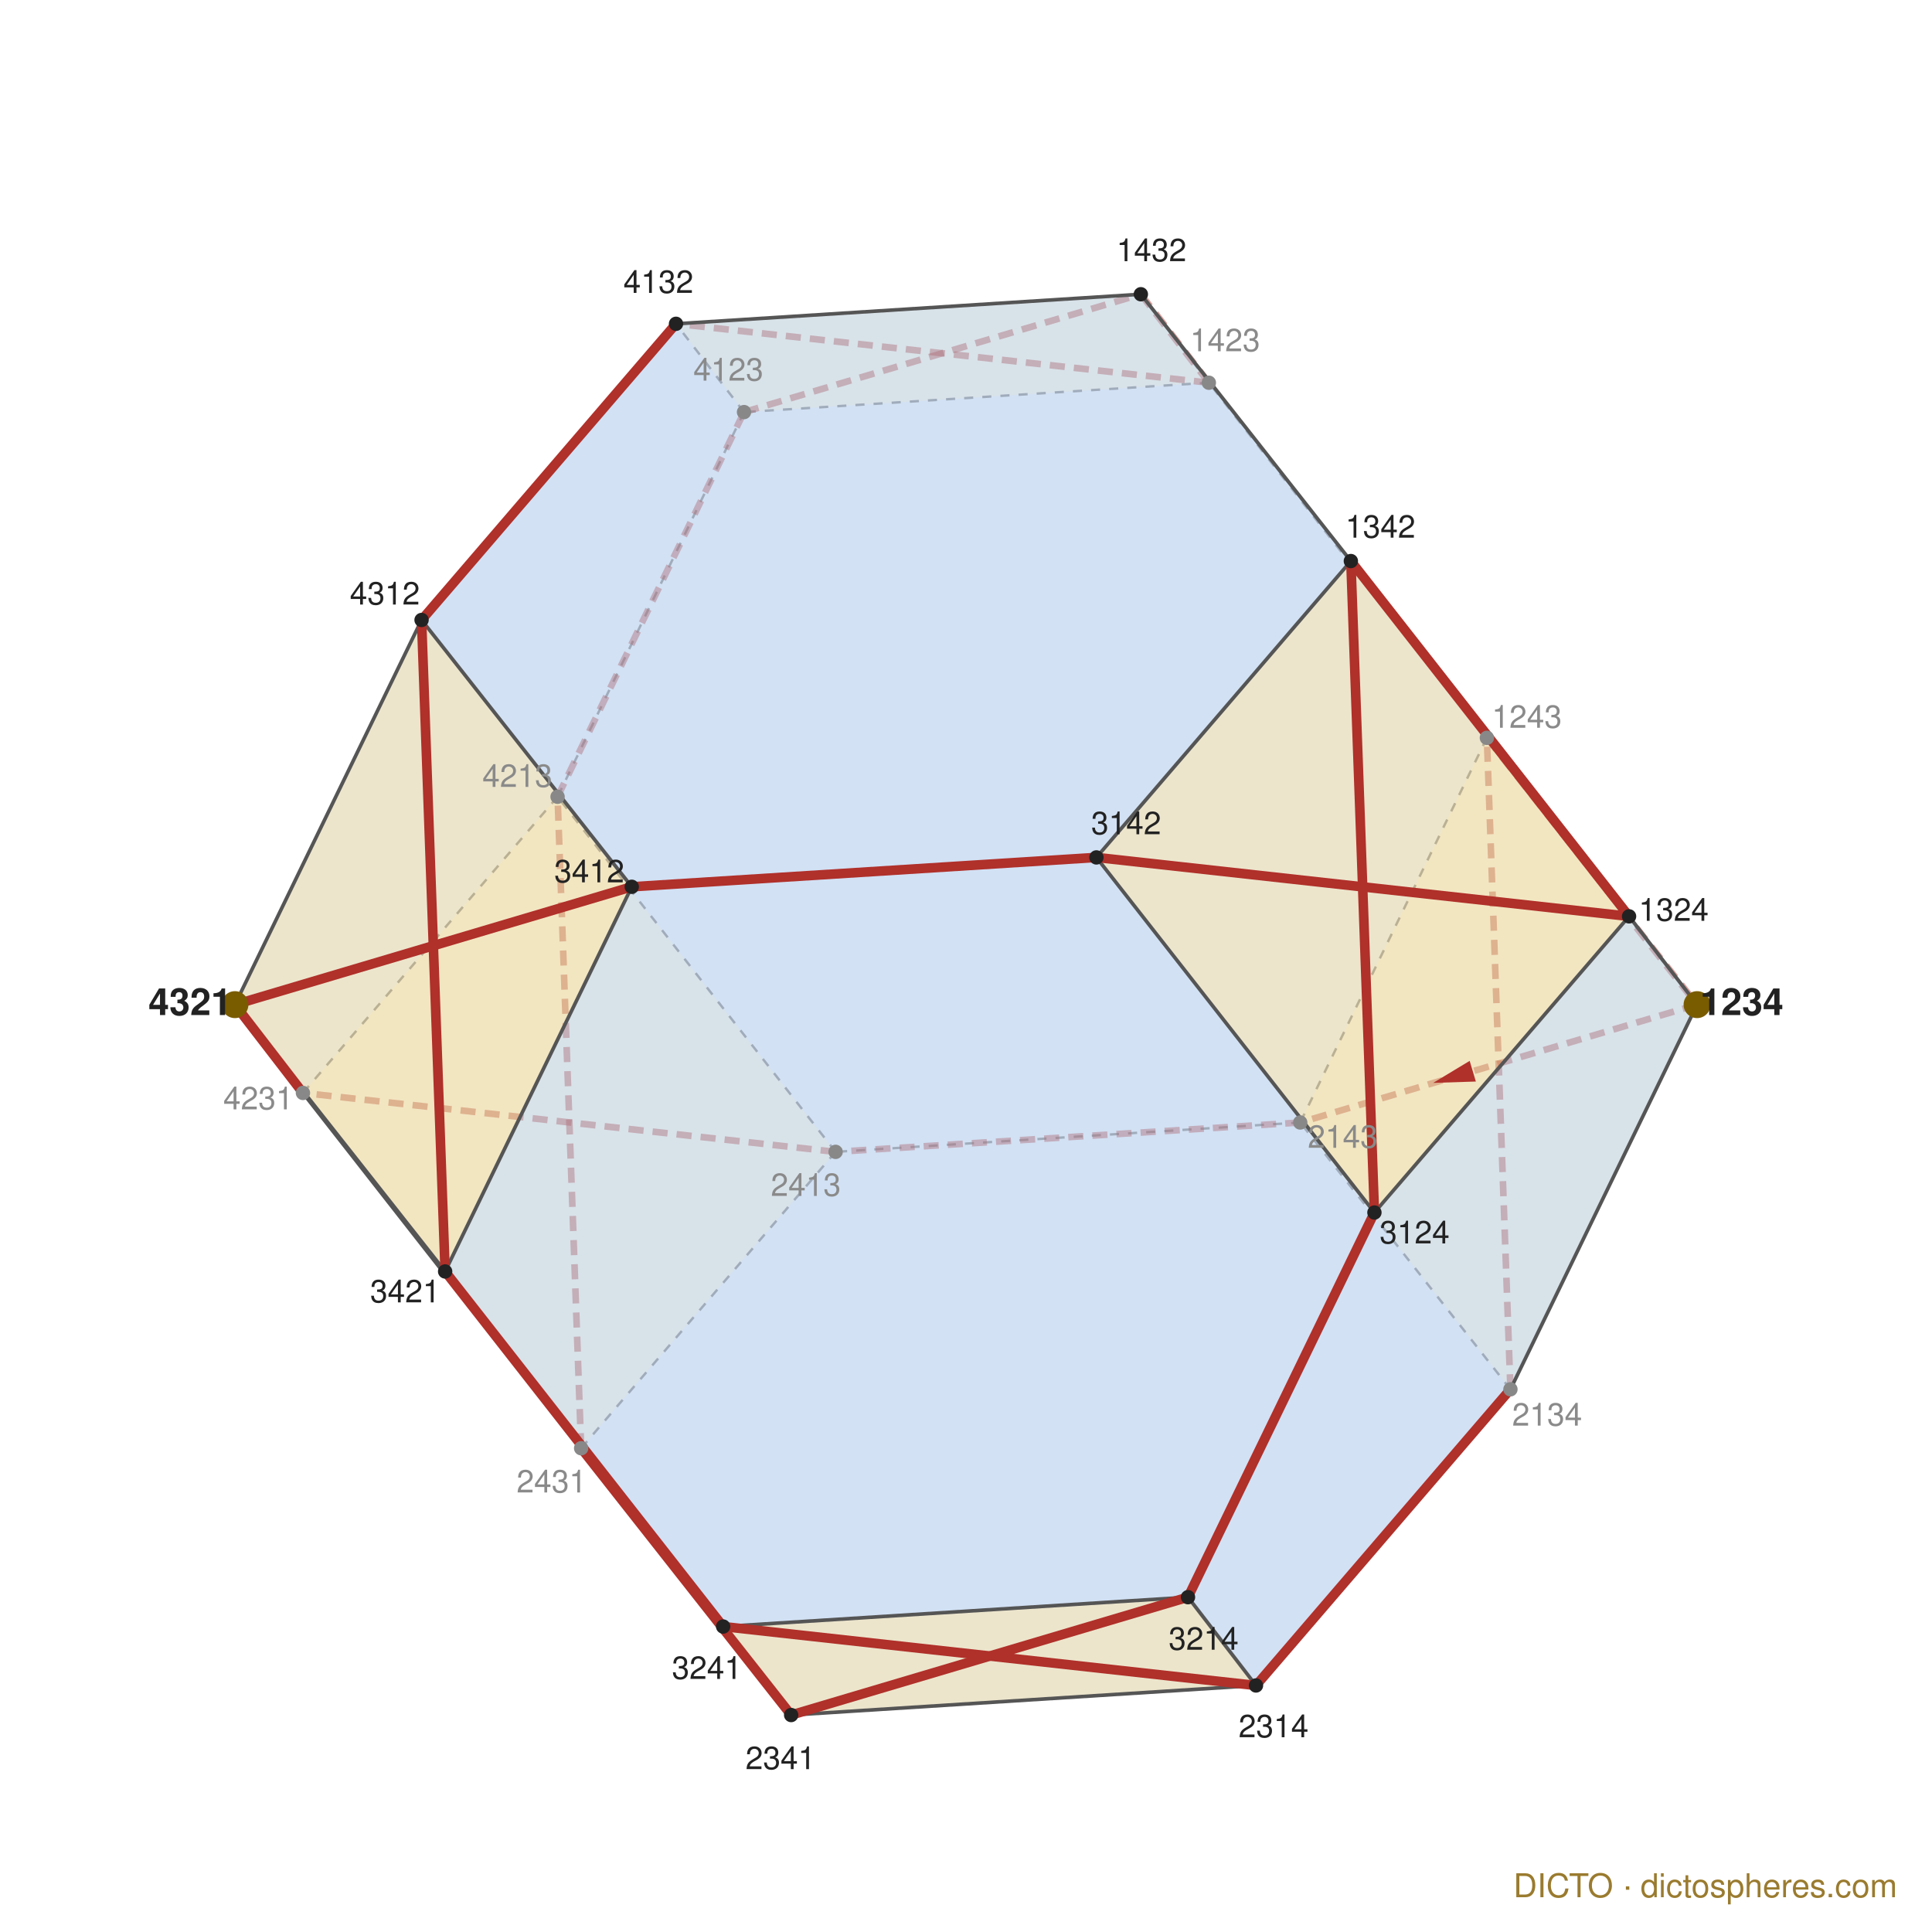
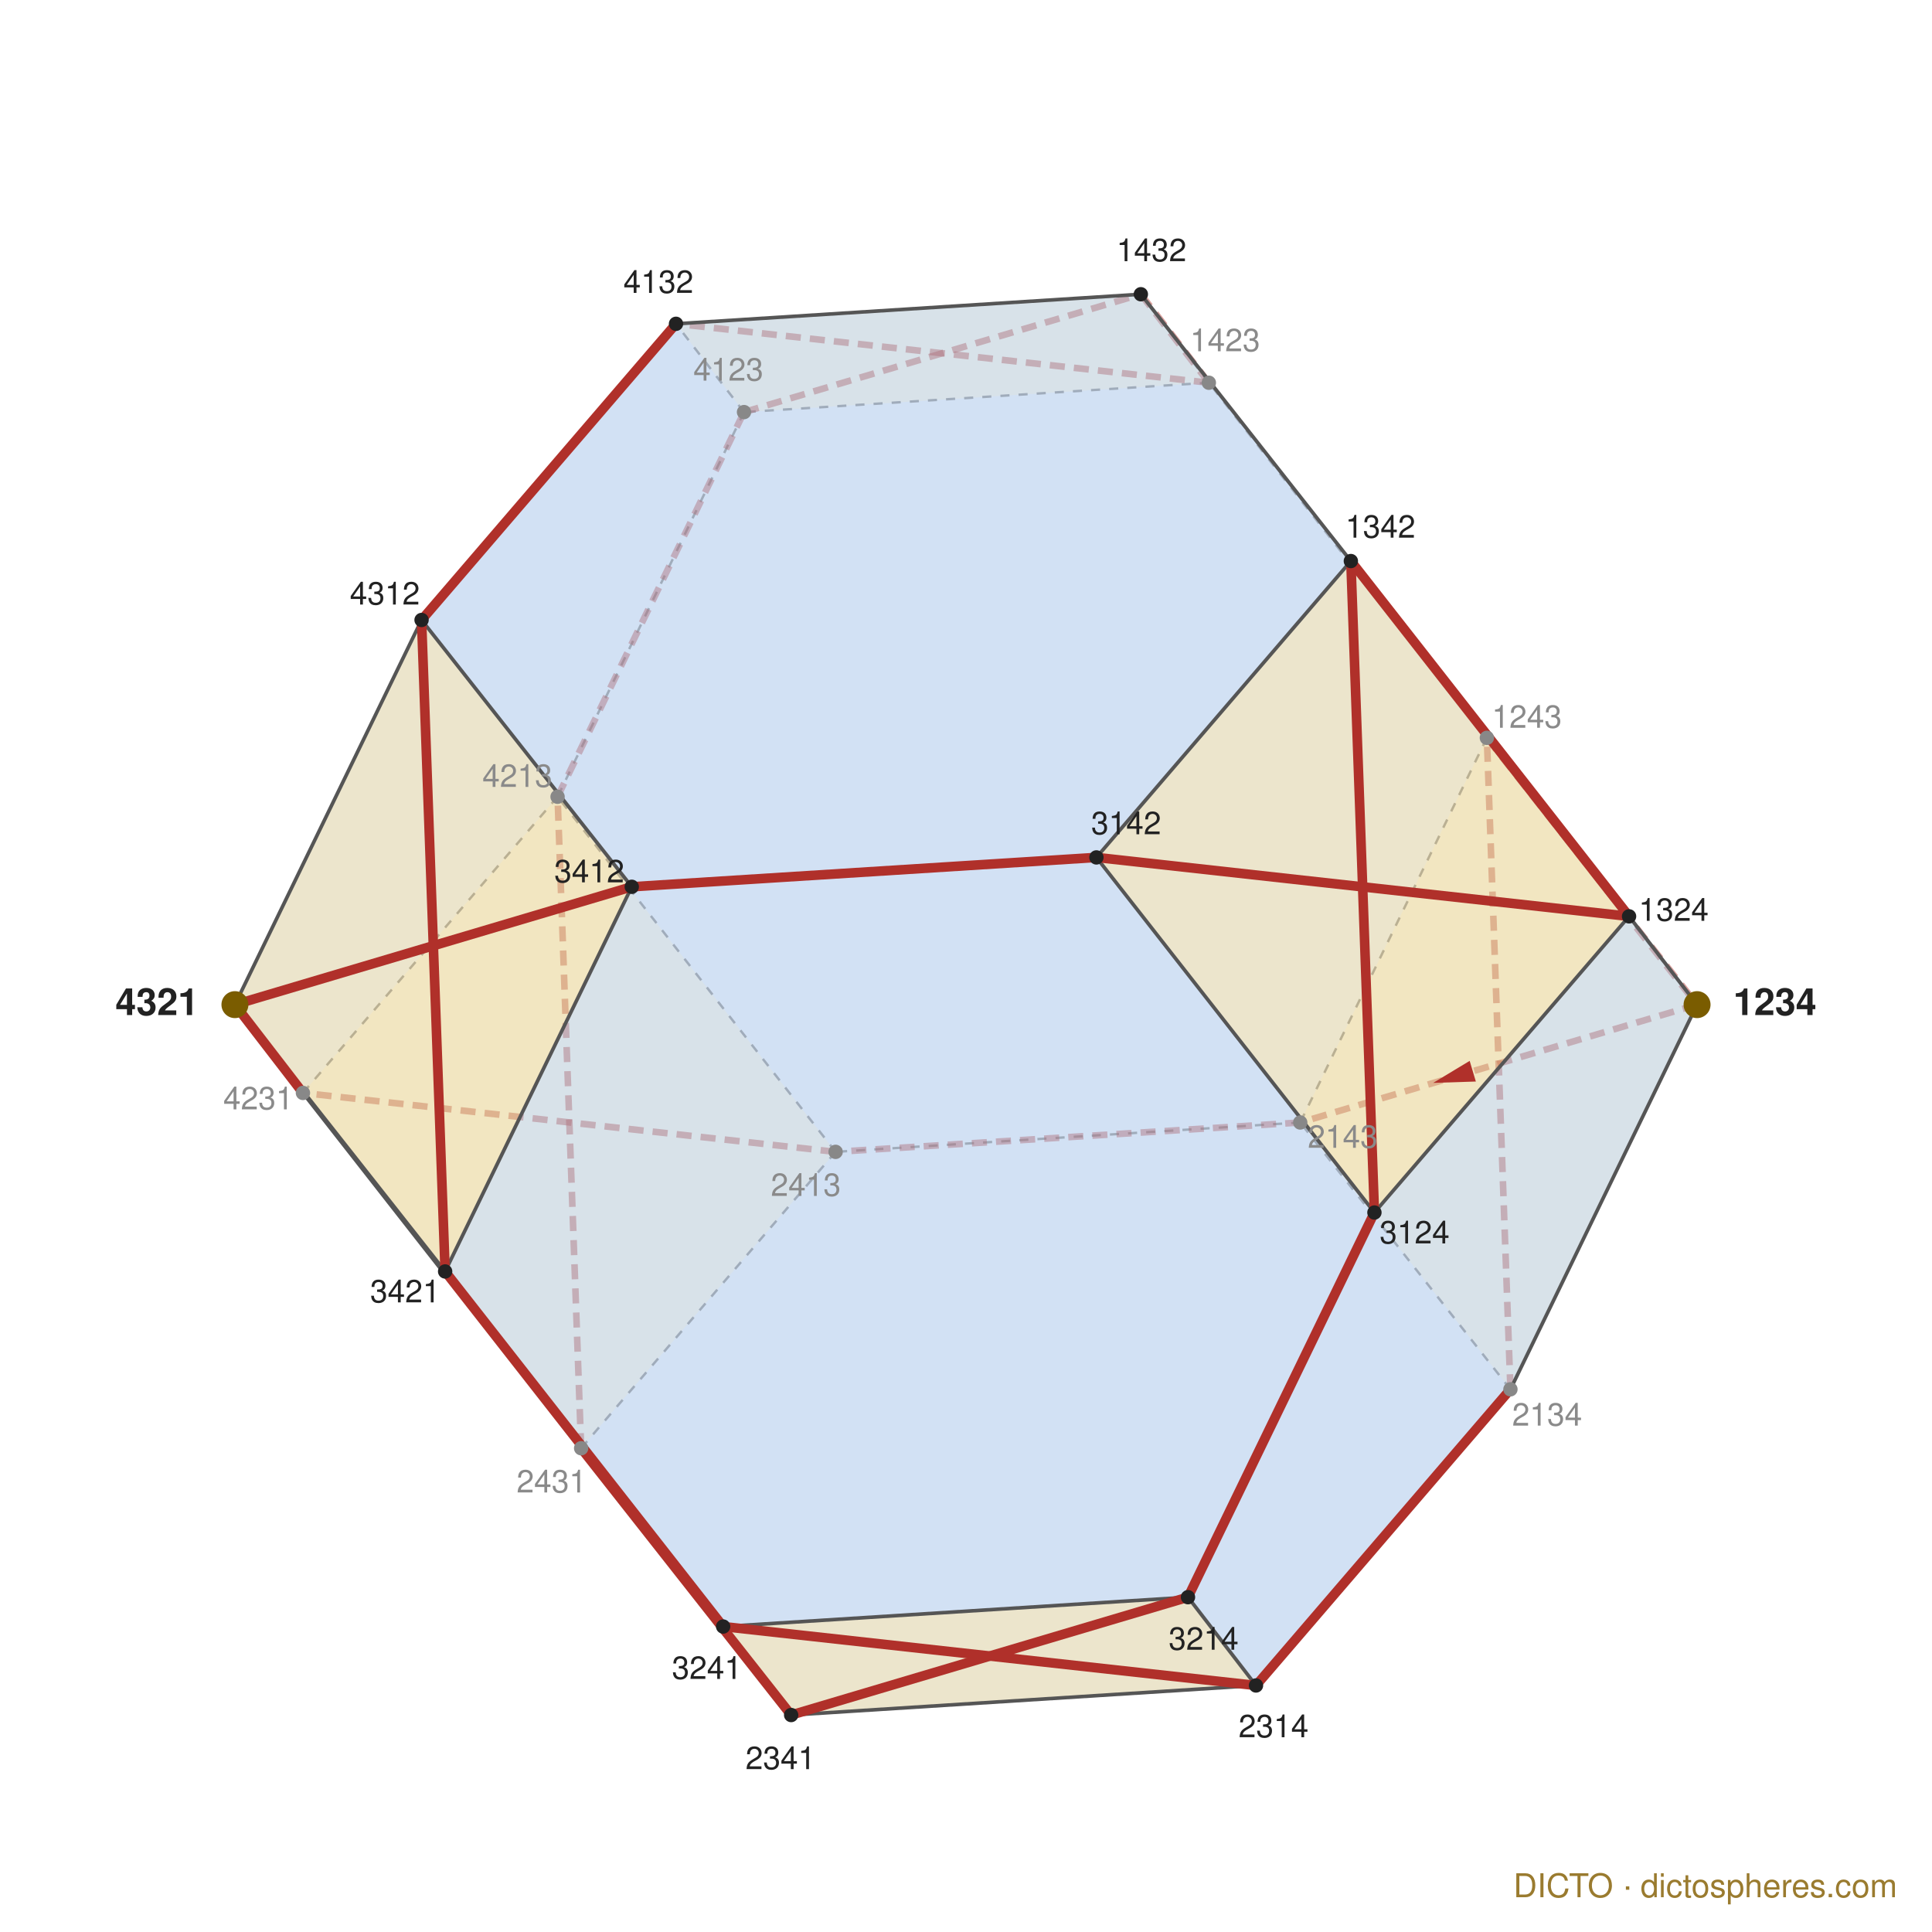
<svg xmlns="http://www.w3.org/2000/svg" width="1000" height="1000" viewBox="0 0 1000 1000">
  <rect width="1000" height="1000" fill="white" />
  <polygon points="385.1,213.3 625.7,198.1 769.6,381.9 673.0,581.0 432.5,596.2 288.6,412.4" fill="#a9c6ea" fill-opacity="0.18" stroke="none" />
  <polygon points="288.6,412.4 432.5,596.2 300.8,749.6 156.8,565.7" fill="#e8cf8a" fill-opacity="0.18" stroke="none" />
  <polygon points="673.0,581.0 769.6,381.9 878.4,520.0 781.8,719.1" fill="#e8cf8a" fill-opacity="0.18" stroke="none" />
  <polygon points="300.8,749.6 432.5,596.2 673.0,581.0 781.8,719.1 650.1,872.4 409.5,887.7" fill="#a9c6ea" fill-opacity="0.18" stroke="none" />
  <polygon points="590.5,152.3 625.7,198.1 385.1,213.3 349.9,167.6" fill="#e8cf8a" fill-opacity="0.18" stroke="none" />
  <polygon points="218.2,320.9 349.9,167.6 385.1,213.3 288.6,412.4 156.8,565.7 121.6,520.0" fill="#a9c6ea" fill-opacity="0.18" stroke="none" />
  <polygon points="699.2,290.4 843.2,474.3 878.4,520.0 769.6,381.9 625.7,198.1 590.5,152.3" fill="#a9c6ea" fill-opacity="0.18" stroke="none" />
  <line x1="878.4" y1="520.0" x2="769.6" y2="381.9" stroke="#999" stroke-width="1.24" stroke-dasharray="4.7,4.7" />
  <line x1="769.6" y1="381.9" x2="625.7" y2="198.1" stroke="#999" stroke-width="1.24" stroke-dasharray="4.7,4.7" />
  <line x1="769.6" y1="381.9" x2="673.0" y2="581.0" stroke="#999" stroke-width="1.24" stroke-dasharray="4.7,4.7" />
  <line x1="625.7" y1="198.1" x2="590.5" y2="152.3" stroke="#999" stroke-width="1.24" stroke-dasharray="4.7,4.7" />
  <line x1="625.7" y1="198.1" x2="385.1" y2="213.3" stroke="#999" stroke-width="1.24" stroke-dasharray="4.7,4.7" />
  <line x1="781.8" y1="719.1" x2="673.0" y2="581.0" stroke="#999" stroke-width="1.24" stroke-dasharray="4.7,4.7" />
  <line x1="673.0" y1="581.0" x2="432.5" y2="596.2" stroke="#999" stroke-width="1.24" stroke-dasharray="4.7,4.7" />
  <line x1="432.5" y1="596.2" x2="300.8" y2="749.6" stroke="#999" stroke-width="1.24" stroke-dasharray="4.7,4.7" />
  <line x1="432.5" y1="596.2" x2="288.6" y2="412.4" stroke="#999" stroke-width="1.24" stroke-dasharray="4.7,4.7" />
  <line x1="385.1" y1="213.3" x2="349.9" y2="167.6" stroke="#999" stroke-width="1.24" stroke-dasharray="4.7,4.7" />
  <line x1="385.1" y1="213.3" x2="288.6" y2="412.4" stroke="#999" stroke-width="1.24" stroke-dasharray="4.7,4.7" />
  <line x1="288.6" y1="412.4" x2="156.8" y2="565.7" stroke="#999" stroke-width="1.24" stroke-dasharray="4.7,4.7" />
  <line x1="878.4" y1="520.0" x2="673.0" y2="581.0" stroke="#b0302a" stroke-opacity="0.45" stroke-width="3.41" stroke-dasharray="7.8,4.7" />
  <line x1="673.0" y1="581.0" x2="432.5" y2="596.2" stroke="#b0302a" stroke-opacity="0.45" stroke-width="3.41" stroke-dasharray="7.8,4.7" />
  <line x1="432.5" y1="596.2" x2="156.8" y2="565.7" stroke="#b0302a" stroke-opacity="0.45" stroke-width="3.41" stroke-dasharray="7.8,4.7" />
  <line x1="300.8" y1="749.6" x2="288.6" y2="412.4" stroke="#b0302a" stroke-opacity="0.45" stroke-width="3.41" stroke-dasharray="7.8,4.7" />
  <line x1="288.6" y1="412.4" x2="385.1" y2="213.3" stroke="#b0302a" stroke-opacity="0.45" stroke-width="3.41" stroke-dasharray="7.8,4.7" />
  <line x1="385.1" y1="213.3" x2="590.5" y2="152.3" stroke="#b0302a" stroke-opacity="0.45" stroke-width="3.41" stroke-dasharray="7.8,4.7" />
  <line x1="590.5" y1="152.3" x2="625.7" y2="198.1" stroke="#b0302a" stroke-opacity="0.45" stroke-width="3.41" stroke-dasharray="7.8,4.7" />
  <line x1="625.7" y1="198.1" x2="349.9" y2="167.6" stroke="#b0302a" stroke-opacity="0.45" stroke-width="3.41" stroke-dasharray="7.8,4.7" />
  <line x1="781.8" y1="719.1" x2="769.6" y2="381.9" stroke="#b0302a" stroke-opacity="0.45" stroke-width="3.41" stroke-dasharray="7.8,4.7" />
  <line x1="769.6" y1="381.9" x2="878.4" y2="520.0" stroke="#b0302a" stroke-opacity="0.45" stroke-width="3.41" stroke-dasharray="7.8,4.7" />
  <polygon points="121.6,520.0 156.8,565.7 300.8,749.6 409.5,887.7 374.3,841.9 230.4,658.1" fill="#a9c6ea" fill-opacity="0.42" stroke="none" />
  <polygon points="650.1,872.4 781.8,719.1 878.4,520.0 843.2,474.3 711.4,627.6 614.9,826.7" fill="#a9c6ea" fill-opacity="0.42" stroke="none" />
  <polygon points="374.3,841.9 409.5,887.7 650.1,872.4 614.9,826.7" fill="#e8cf8a" fill-opacity="0.42" stroke="none" />
  <polygon points="327.0,459.0 567.5,443.8 699.2,290.4 590.5,152.3 349.9,167.6 218.2,320.9" fill="#a9c6ea" fill-opacity="0.42" stroke="none" />
  <polygon points="121.6,520.0 230.4,658.1 327.0,459.0 218.2,320.9" fill="#e8cf8a" fill-opacity="0.42" stroke="none" />
  <polygon points="711.4,627.6 843.2,474.3 699.2,290.4 567.5,443.8" fill="#e8cf8a" fill-opacity="0.42" stroke="none" />
  <polygon points="374.3,841.9 614.9,826.7 711.4,627.6 567.5,443.8 327.0,459.0 230.4,658.1" fill="#a9c6ea" fill-opacity="0.42" stroke="none" />
  <line x1="878.4" y1="520.0" x2="843.2" y2="474.3" stroke="#555" stroke-width="1.86" />
  <line x1="878.4" y1="520.0" x2="781.8" y2="719.1" stroke="#555" stroke-width="1.86" />
  <line x1="843.2" y1="474.3" x2="699.2" y2="290.4" stroke="#555" stroke-width="1.86" />
  <line x1="843.2" y1="474.3" x2="711.4" y2="627.6" stroke="#555" stroke-width="1.86" />
  <line x1="699.2" y1="290.4" x2="590.5" y2="152.3" stroke="#555" stroke-width="1.86" />
  <line x1="699.2" y1="290.4" x2="567.5" y2="443.8" stroke="#555" stroke-width="1.86" />
  <line x1="590.5" y1="152.3" x2="349.9" y2="167.6" stroke="#555" stroke-width="1.86" />
  <line x1="781.8" y1="719.1" x2="650.1" y2="872.4" stroke="#555" stroke-width="1.86" />
  <line x1="650.1" y1="872.4" x2="409.5" y2="887.7" stroke="#555" stroke-width="1.86" />
  <line x1="650.1" y1="872.4" x2="614.9" y2="826.7" stroke="#555" stroke-width="1.86" />
  <line x1="409.5" y1="887.7" x2="300.8" y2="749.6" stroke="#555" stroke-width="1.86" />
  <line x1="409.5" y1="887.7" x2="374.3" y2="841.9" stroke="#555" stroke-width="1.86" />
  <line x1="300.8" y1="749.6" x2="156.8" y2="565.7" stroke="#555" stroke-width="1.86" />
  <line x1="711.4" y1="627.6" x2="567.5" y2="443.8" stroke="#555" stroke-width="1.86" />
  <line x1="711.4" y1="627.6" x2="614.9" y2="826.7" stroke="#555" stroke-width="1.86" />
  <line x1="567.5" y1="443.8" x2="327.0" y2="459.0" stroke="#555" stroke-width="1.86" />
  <line x1="614.9" y1="826.7" x2="374.3" y2="841.9" stroke="#555" stroke-width="1.86" />
  <line x1="374.3" y1="841.9" x2="230.4" y2="658.1" stroke="#555" stroke-width="1.86" />
  <line x1="327.0" y1="459.0" x2="230.4" y2="658.1" stroke="#555" stroke-width="1.86" />
  <line x1="327.0" y1="459.0" x2="218.2" y2="320.9" stroke="#555" stroke-width="1.86" />
  <line x1="230.4" y1="658.1" x2="121.6" y2="520.0" stroke="#555" stroke-width="1.86" />
  <line x1="349.9" y1="167.6" x2="218.2" y2="320.9" stroke="#555" stroke-width="1.86" />
  <line x1="156.8" y1="565.7" x2="121.6" y2="520.0" stroke="#555" stroke-width="1.86" />
  <line x1="218.2" y1="320.9" x2="121.6" y2="520.0" stroke="#555" stroke-width="1.86" />
  <line x1="156.8" y1="565.7" x2="121.6" y2="520.0" stroke="#b0302a" stroke-width="4.96" stroke-linecap="round" />
  <line x1="121.6" y1="520.0" x2="327.0" y2="459.0" stroke="#b0302a" stroke-width="4.96" stroke-linecap="round" />
  <line x1="327.0" y1="459.0" x2="567.5" y2="443.8" stroke="#b0302a" stroke-width="4.96" stroke-linecap="round" />
  <line x1="567.5" y1="443.8" x2="843.2" y2="474.3" stroke="#b0302a" stroke-width="4.96" stroke-linecap="round" />
  <line x1="843.2" y1="474.3" x2="699.2" y2="290.4" stroke="#b0302a" stroke-width="4.96" stroke-linecap="round" />
  <line x1="699.2" y1="290.4" x2="711.4" y2="627.6" stroke="#b0302a" stroke-width="4.96" stroke-linecap="round" />
  <line x1="711.4" y1="627.6" x2="614.9" y2="826.7" stroke="#b0302a" stroke-width="4.96" stroke-linecap="round" />
  <line x1="614.9" y1="826.7" x2="409.5" y2="887.7" stroke="#b0302a" stroke-width="4.96" stroke-linecap="round" />
  <line x1="409.5" y1="887.7" x2="300.8" y2="749.6" stroke="#b0302a" stroke-width="4.96" stroke-linecap="round" />
  <line x1="349.9" y1="167.6" x2="218.2" y2="320.9" stroke="#b0302a" stroke-width="4.96" stroke-linecap="round" />
  <line x1="218.2" y1="320.9" x2="230.4" y2="658.1" stroke="#b0302a" stroke-width="4.96" stroke-linecap="round" />
  <line x1="230.4" y1="658.1" x2="374.3" y2="841.9" stroke="#b0302a" stroke-width="4.96" stroke-linecap="round" />
  <line x1="374.3" y1="841.9" x2="650.1" y2="872.4" stroke="#b0302a" stroke-width="4.96" stroke-linecap="round" />
  <line x1="650.1" y1="872.4" x2="781.8" y2="719.1" stroke="#b0302a" stroke-width="4.96" stroke-linecap="round" />
  <polygon points="741.8,560.5 760.7,549.1 763.9,559.8" fill="#b0302a" />
  <circle cx="878.4" cy="520.0" r="6.975" fill="#7a5c00" />
-   <text x="901.6" y="525.4" font-size="19.4" font-weight="bold" text-anchor="middle" fill="#222" font-family="Helvetica, Arial, sans-serif">1234</text>
+   <text x="918.7" y="525.4" font-size="19.4" font-weight="bold" text-anchor="middle" fill="#222" font-family="Helvetica, Arial, sans-serif">1234</text>
  <circle cx="769.6" cy="381.9" r="3.72" fill="#888" />
  <text x="790.3" y="376.7" font-size="16.3" font-weight="normal" text-anchor="middle" fill="#8a8a8a" font-family="Helvetica, Arial, sans-serif">1243</text>
  <circle cx="843.2" cy="474.3" r="3.72" fill="#222" />
  <text x="866.3" y="476.6" font-size="16.3" font-weight="normal" text-anchor="middle" fill="#222" font-family="Helvetica, Arial, sans-serif">1324</text>
  <circle cx="699.2" cy="290.4" r="3.72" fill="#222" />
  <text x="714.5" y="278.3" font-size="16.3" font-weight="normal" text-anchor="middle" fill="#222" font-family="Helvetica, Arial, sans-serif">1342</text>
  <circle cx="625.7" cy="198.1" r="3.72" fill="#888" />
  <text x="634.1" y="181.8" font-size="16.3" font-weight="normal" text-anchor="middle" fill="#8a8a8a" font-family="Helvetica, Arial, sans-serif">1423</text>
  <circle cx="590.5" cy="152.3" r="3.72" fill="#222" />
  <text x="596.0" y="135.2" font-size="16.3" font-weight="normal" text-anchor="middle" fill="#222" font-family="Helvetica, Arial, sans-serif">1432</text>
  <circle cx="781.8" cy="719.1" r="3.72" fill="#888" />
  <text x="800.8" y="737.9" font-size="16.3" font-weight="normal" text-anchor="middle" fill="#8a8a8a" font-family="Helvetica, Arial, sans-serif">2134</text>
  <circle cx="673.0" cy="581.0" r="3.72" fill="#888" />
  <text x="695.0" y="594.1" font-size="16.3" font-weight="normal" text-anchor="middle" fill="#8a8a8a" font-family="Helvetica, Arial, sans-serif">2143</text>
  <circle cx="650.1" cy="872.4" r="3.72" fill="#222" />
  <text x="659.2" y="899.2" font-size="16.3" font-weight="normal" text-anchor="middle" fill="#222" font-family="Helvetica, Arial, sans-serif">2314</text>
  <circle cx="409.5" cy="887.7" r="3.72" fill="#222" />
  <text x="404.0" y="915.7" font-size="16.3" font-weight="normal" text-anchor="middle" fill="#222" font-family="Helvetica, Arial, sans-serif">2341</text>
  <circle cx="432.5" cy="596.2" r="3.72" fill="#888" />
  <text x="417.1" y="619.0" font-size="16.3" font-weight="normal" text-anchor="middle" fill="#8a8a8a" font-family="Helvetica, Arial, sans-serif">2413</text>
  <circle cx="300.8" cy="749.6" r="3.72" fill="#888" />
  <text x="285.5" y="772.5" font-size="16.3" font-weight="normal" text-anchor="middle" fill="#8a8a8a" font-family="Helvetica, Arial, sans-serif">2431</text>
  <circle cx="711.4" cy="627.6" r="3.72" fill="#222" />
  <text x="732.2" y="643.6" font-size="16.3" font-weight="normal" text-anchor="middle" fill="#222" font-family="Helvetica, Arial, sans-serif">3124</text>
  <circle cx="567.5" cy="443.8" r="3.72" fill="#222" />
  <text x="582.9" y="431.8" font-size="16.3" font-weight="normal" text-anchor="middle" fill="#222" font-family="Helvetica, Arial, sans-serif">3142</text>
  <circle cx="614.9" cy="826.7" r="3.72" fill="#222" />
  <text x="623.0" y="853.9" font-size="16.3" font-weight="normal" text-anchor="middle" fill="#222" font-family="Helvetica, Arial, sans-serif">3214</text>
  <circle cx="374.3" cy="841.9" r="3.72" fill="#222" />
  <text x="365.9" y="869.0" font-size="16.3" font-weight="normal" text-anchor="middle" fill="#222" font-family="Helvetica, Arial, sans-serif">3241</text>
  <circle cx="327.0" cy="459.0" r="3.72" fill="#222" />
  <text x="305.0" y="456.7" font-size="16.3" font-weight="normal" text-anchor="middle" fill="#222" font-family="Helvetica, Arial, sans-serif">3412</text>
  <circle cx="230.4" cy="658.1" r="3.72" fill="#222" />
  <text x="209.7" y="674.1" font-size="16.3" font-weight="normal" text-anchor="middle" fill="#222" font-family="Helvetica, Arial, sans-serif">3421</text>
  <circle cx="385.1" cy="213.3" r="3.72" fill="#888" />
  <text x="377.0" y="197.0" font-size="16.3" font-weight="normal" text-anchor="middle" fill="#8a8a8a" font-family="Helvetica, Arial, sans-serif">4123</text>
  <circle cx="349.9" cy="167.6" r="3.72" fill="#222" />
  <text x="340.8" y="151.6" font-size="16.3" font-weight="normal" text-anchor="middle" fill="#222" font-family="Helvetica, Arial, sans-serif">4132</text>
  <circle cx="288.6" cy="412.4" r="3.72" fill="#888" />
  <text x="267.8" y="407.3" font-size="16.3" font-weight="normal" text-anchor="middle" fill="#8a8a8a" font-family="Helvetica, Arial, sans-serif">4213</text>
  <circle cx="156.8" cy="565.7" r="3.72" fill="#888" />
  <text x="133.7" y="574.2" font-size="16.3" font-weight="normal" text-anchor="middle" fill="#8a8a8a" font-family="Helvetica, Arial, sans-serif">4231</text>
  <circle cx="218.2" cy="320.9" r="3.72" fill="#222" />
  <text x="199.2" y="312.9" font-size="16.3" font-weight="normal" text-anchor="middle" fill="#222" font-family="Helvetica, Arial, sans-serif">4312</text>
  <circle cx="121.6" cy="520.0" r="6.975" fill="#7a5c00" />
-   <text x="98.4" y="525.4" font-size="19.4" font-weight="bold" text-anchor="middle" fill="#222" font-family="Helvetica, Arial, sans-serif">4321</text>
+   <text x="81.3" y="525.4" font-size="19.4" font-weight="bold" text-anchor="middle" fill="#222" font-family="Helvetica, Arial, sans-serif">4321</text>
  <text x="500" y="69.6" font-size="23.2" font-weight="bold" text-anchor="middle" font-family="Helvetica, Arial, sans-serif" />
  <text x="982" y="982" font-size="17" text-anchor="end" fill="#9a7b2f" font-family="Helvetica, Arial, sans-serif">DICTO · dictospheres.com</text>
</svg>
